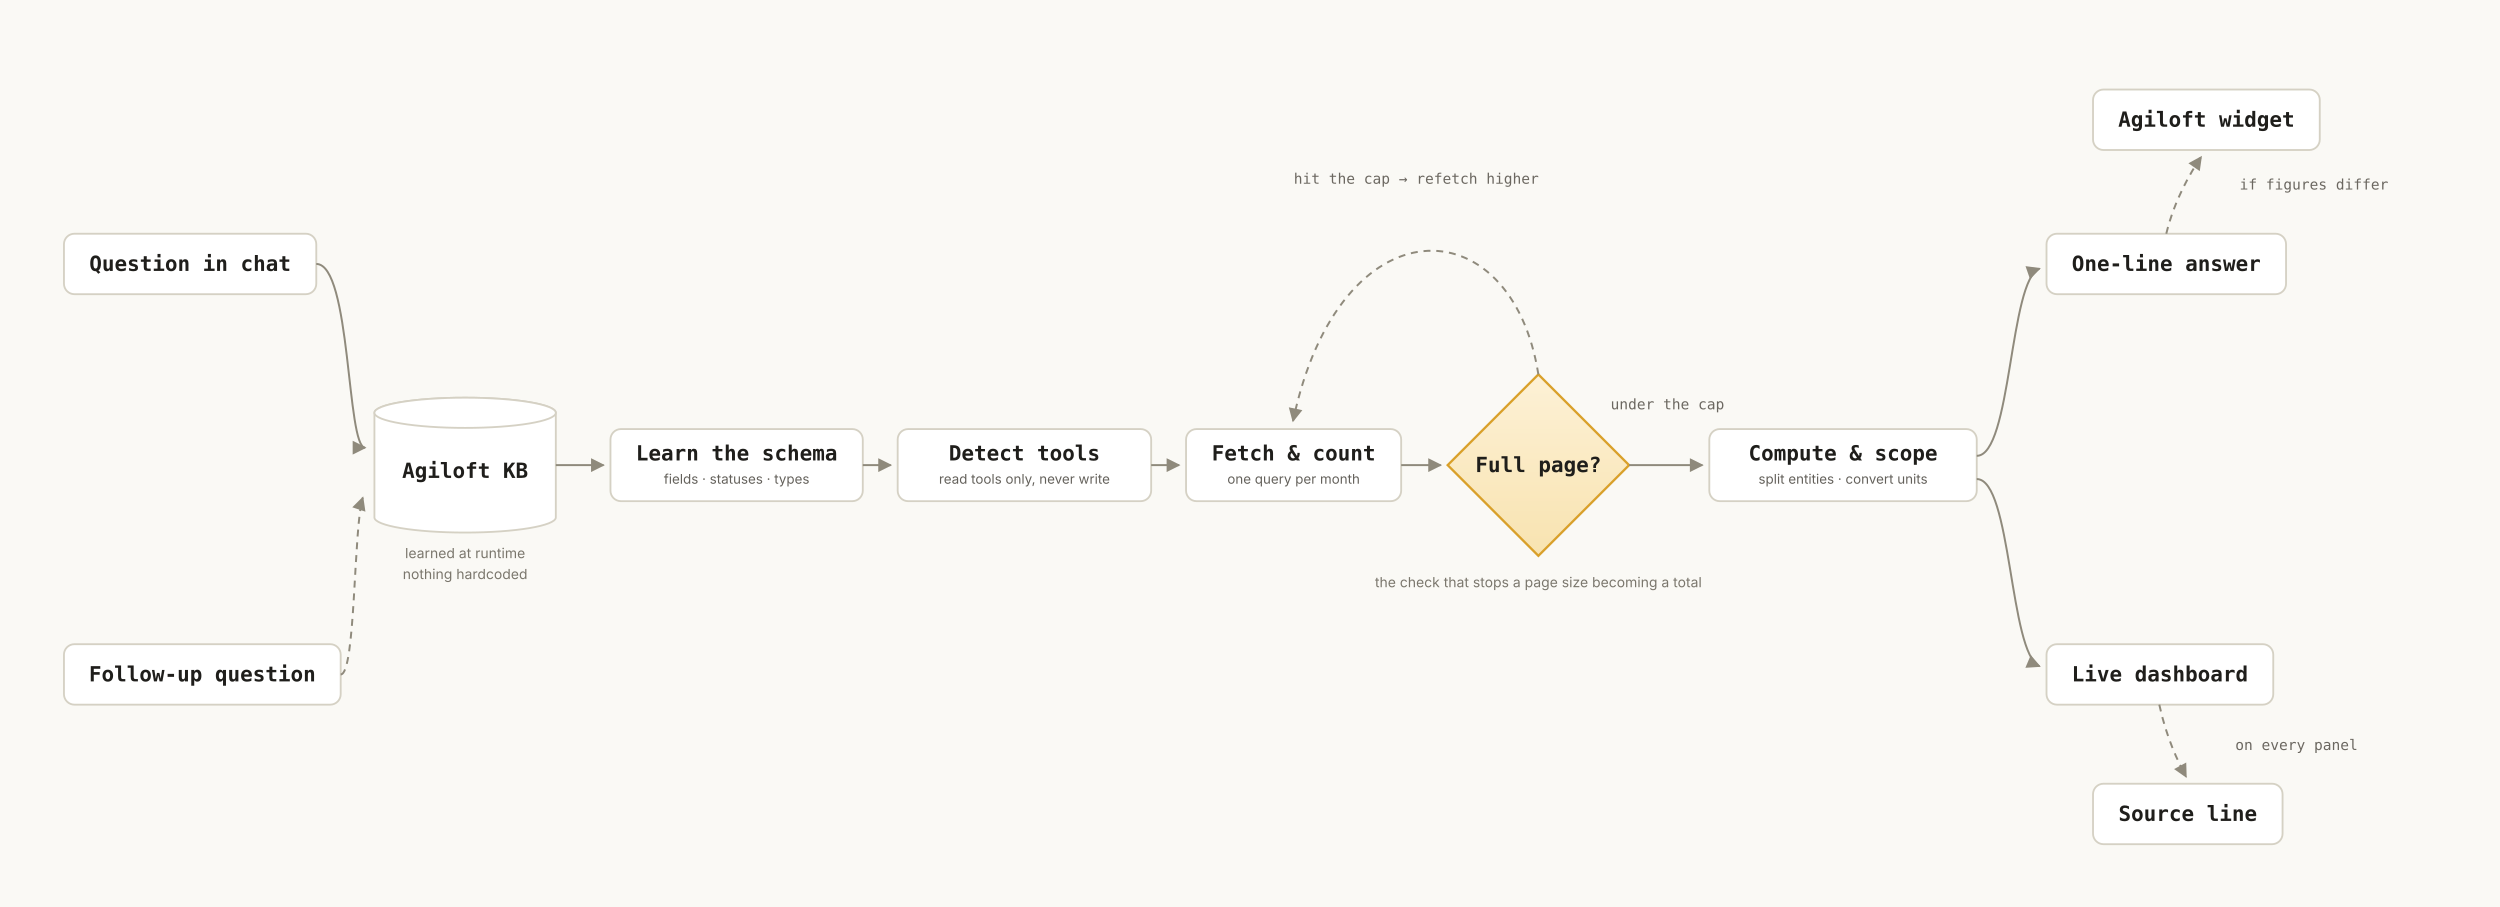
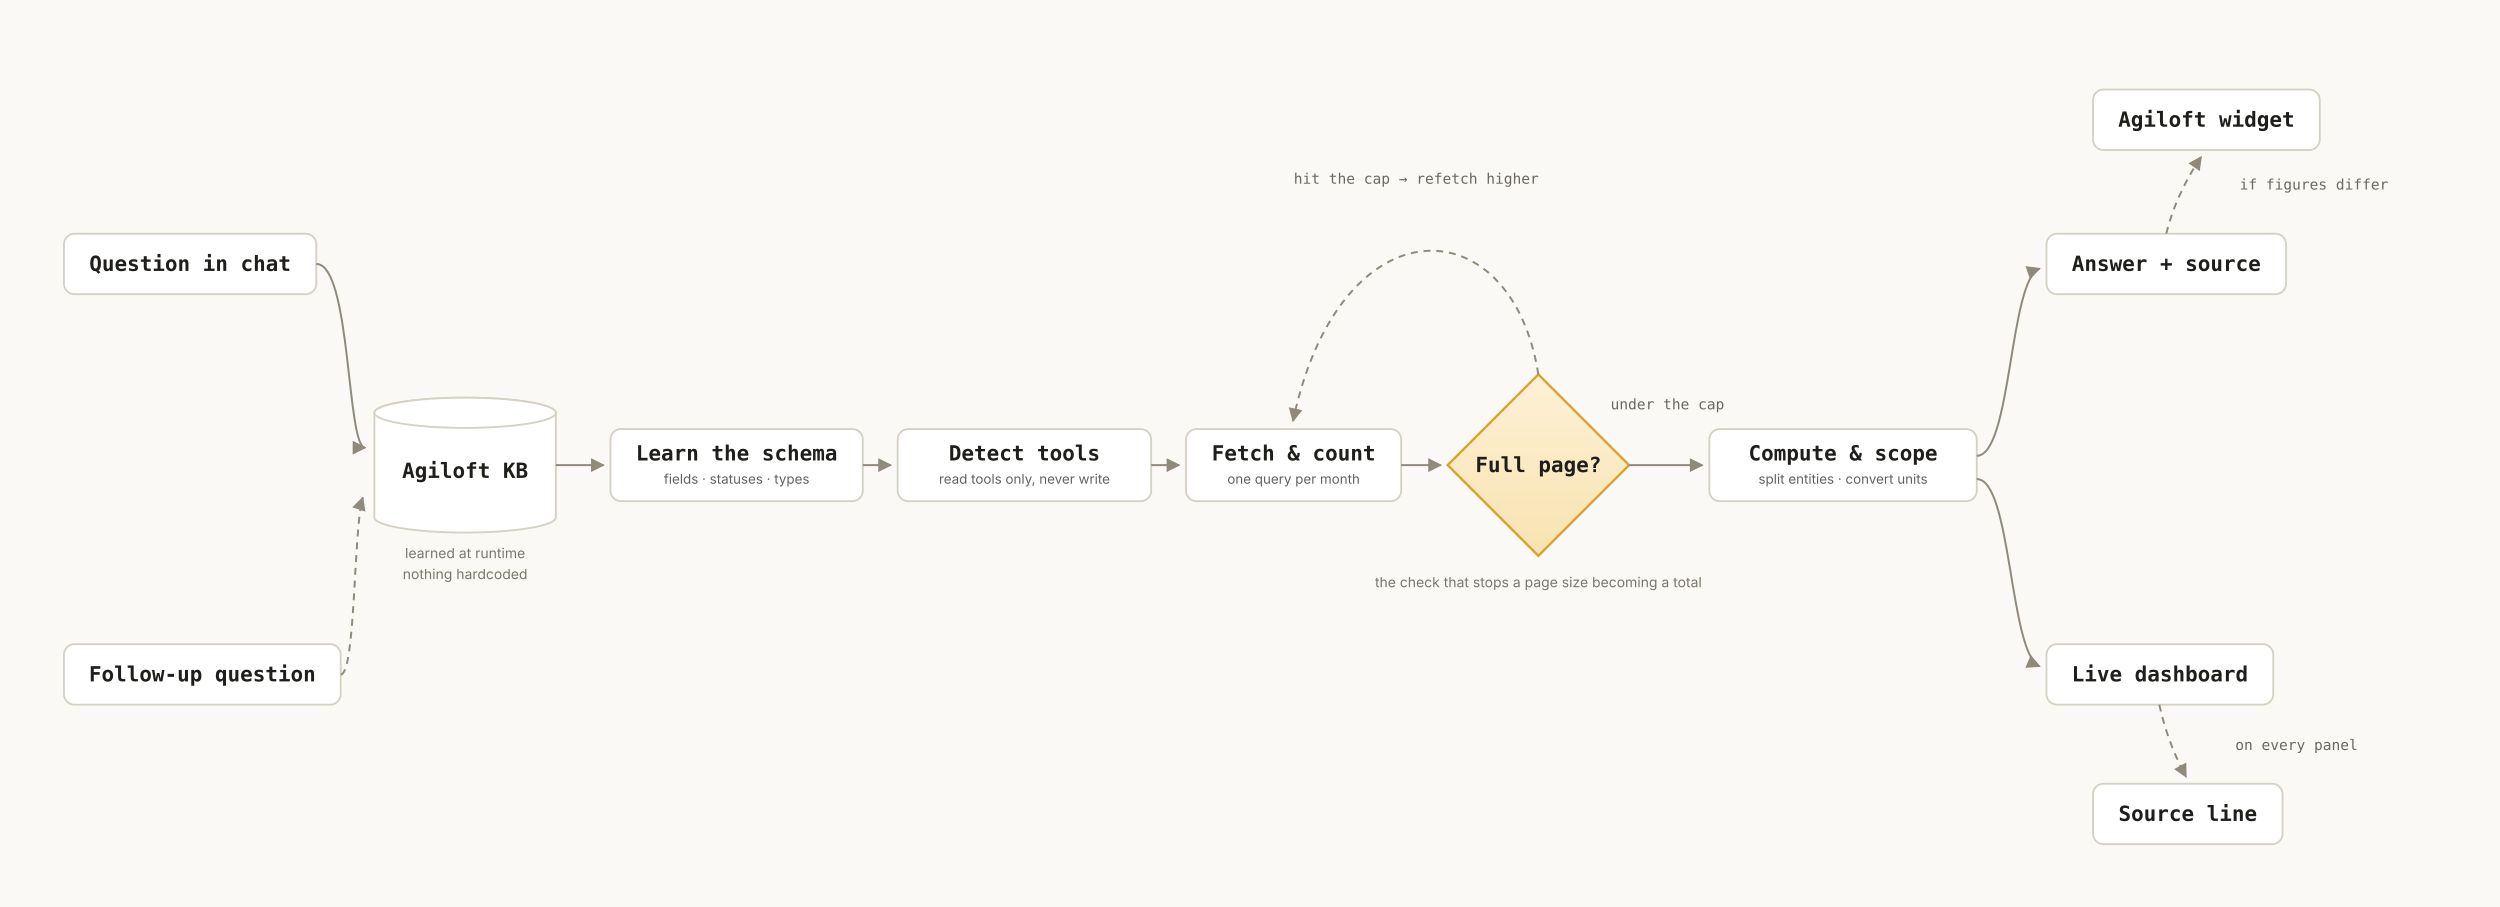
<svg xmlns="http://www.w3.org/2000/svg" viewBox="0 0 2150 780" width="2150" height="780" font-family="'JetBrains Mono','SF Mono',Menlo,Consolas,monospace">
  <defs>
    <marker id="a" viewBox="0 0 10 10" refX="9" refY="5" markerWidth="7" markerHeight="7" orient="auto-start-reverse">
      <path d="M0 0 L10 5 L0 10 z" fill="#8f8a7c" />
    </marker>
    <linearGradient id="amber" x1="0" y1="0" x2="0" y2="1">
      <stop offset="0" stop-color="#fdf1d6" />
      <stop offset="1" stop-color="#f8e3b0" />
    </linearGradient>
    <style>
      .box   { fill:#ffffff; stroke:#d5d1c4; stroke-width:1.6; rx:9; ry:9; }
      .t     { fill:#1f1e1b; font-size:18px; font-weight:700; text-anchor:middle; }
      .sub   { fill:#63605a; font-size:11.5px; font-weight:400; text-anchor:middle;
               font-family:system-ui,-apple-system,'Segoe UI',sans-serif; }
      .cap   { fill:#7a766c; font-size:12px; text-anchor:middle;
               font-family:system-ui,-apple-system,'Segoe UI',sans-serif; }
      .el    { fill:#6b6760; font-size:12.5px; text-anchor:middle; }
      .edge  { stroke:#8f8a7c; stroke-width:1.7; fill:none; marker-end:url(#a); }
      .dash  { stroke-dasharray:6 5; }
    </style>
  </defs>
  <rect width="2150" height="780" fill="#faf9f5" />
  <rect class="box" x="55" y="201" width="217" height="52" />
  <text class="t" x="163.5" y="233">Question in chat</text>
  <rect class="box" x="55" y="554" width="238" height="52" />
  <text class="t" x="174" y="586">Follow-up question</text>
  <path d="M322 355 A78 13 0 0 1 478 355 L478 445 A78 13 0 0 1 322 445 Z" fill="#ffffff" stroke="#d5d1c4" stroke-width="1.6" />
  <ellipse cx="400" cy="355" rx="78" ry="13" fill="#ffffff" stroke="#d5d1c4" stroke-width="1.6" />
  <text class="t" x="400" y="411">Agiloft KB</text>
  <text class="cap" x="400" y="480">learned at runtime</text>
  <text class="cap" x="400" y="498">nothing hardcoded</text>
  <rect class="box" x="525" y="369" width="217" height="62" />
  <text class="t" x="633.5" y="396">Learn the schema</text>
  <text class="sub" x="633.5" y="416">fields · statuses · types</text>
  <rect class="box" x="772" y="369" width="218" height="62" />
  <text class="t" x="881" y="396">Detect tools</text>
  <text class="sub" x="881" y="416">read tools only, never write</text>
  <rect class="box" x="1020" y="369" width="185" height="62" />
  <text class="t" x="1112.5" y="396">Fetch &amp; count</text>
  <text class="sub" x="1112.5" y="416">one query per month</text>
  <path d="M1323 322 L1401 400 L1323 478 L1245 400 Z" fill="url(#amber)" stroke="#d9a02a" stroke-width="2" />
  <text class="t" x="1323" y="406" fill="#7a5711">Full page?</text>
  <text class="cap" x="1323" y="505">the check that stops a page size becoming a total</text>
  <rect class="box" x="1470" y="369" width="230" height="62" />
  <text class="t" x="1585" y="396">Compute &amp; scope</text>
  <text class="sub" x="1585" y="416">split entities · convert units</text>
  <rect class="box" x="1760" y="201" width="206" height="52" />
-   <text class="t" x="1863" y="233">One-line answer</text>
+   <text class="t" x="1863" y="233">Answer + source</text>
  <rect class="box" x="1800" y="77" width="195" height="52" />
  <text class="t" x="1897.5" y="109">Agiloft widget</text>
  <rect class="box" x="1760" y="554" width="195" height="52" />
  <text class="t" x="1857.5" y="586">Live dashboard</text>
  <rect class="box" x="1800" y="674" width="163" height="52" />
  <text class="t" x="1881.5" y="706">Source line</text>
  <path class="edge" d="M272 227 C 302 227 298 385 314 385" />
  <path class="edge dash" d="M293 580 C 306 580 304 452 312 428" />
  <path class="edge" d="M478 400 L519 400" />
  <path class="edge" d="M742 400 L766 400" />
  <path class="edge" d="M990 400 L1014 400" />
  <path class="edge" d="M1205 400 L1239 400" />
  <path class="edge dash" d="M1323 322 C 1300 176 1152 172 1112 362" />
  <text class="el" x="1218" y="158">hit the cap → refetch higher</text>
  <path class="edge" d="M1401 400 L1464 400" />
  <text class="el" x="1434" y="352">under the cap</text>
  <path class="edge" d="M1700 392 C 1730 392 1728 240 1754 231" />
  <path class="edge" d="M1700 412 C 1730 412 1728 562 1754 573" />
  <path class="edge dash" d="M1863 201 C 1870 172 1884 148 1893 135" />
  <text class="el" x="1990" y="163">if figures differ</text>
  <path class="edge dash" d="M1857 606 C 1863 634 1873 655 1880 668" />
  <text class="el" x="1975" y="645">on every panel</text>
</svg>
